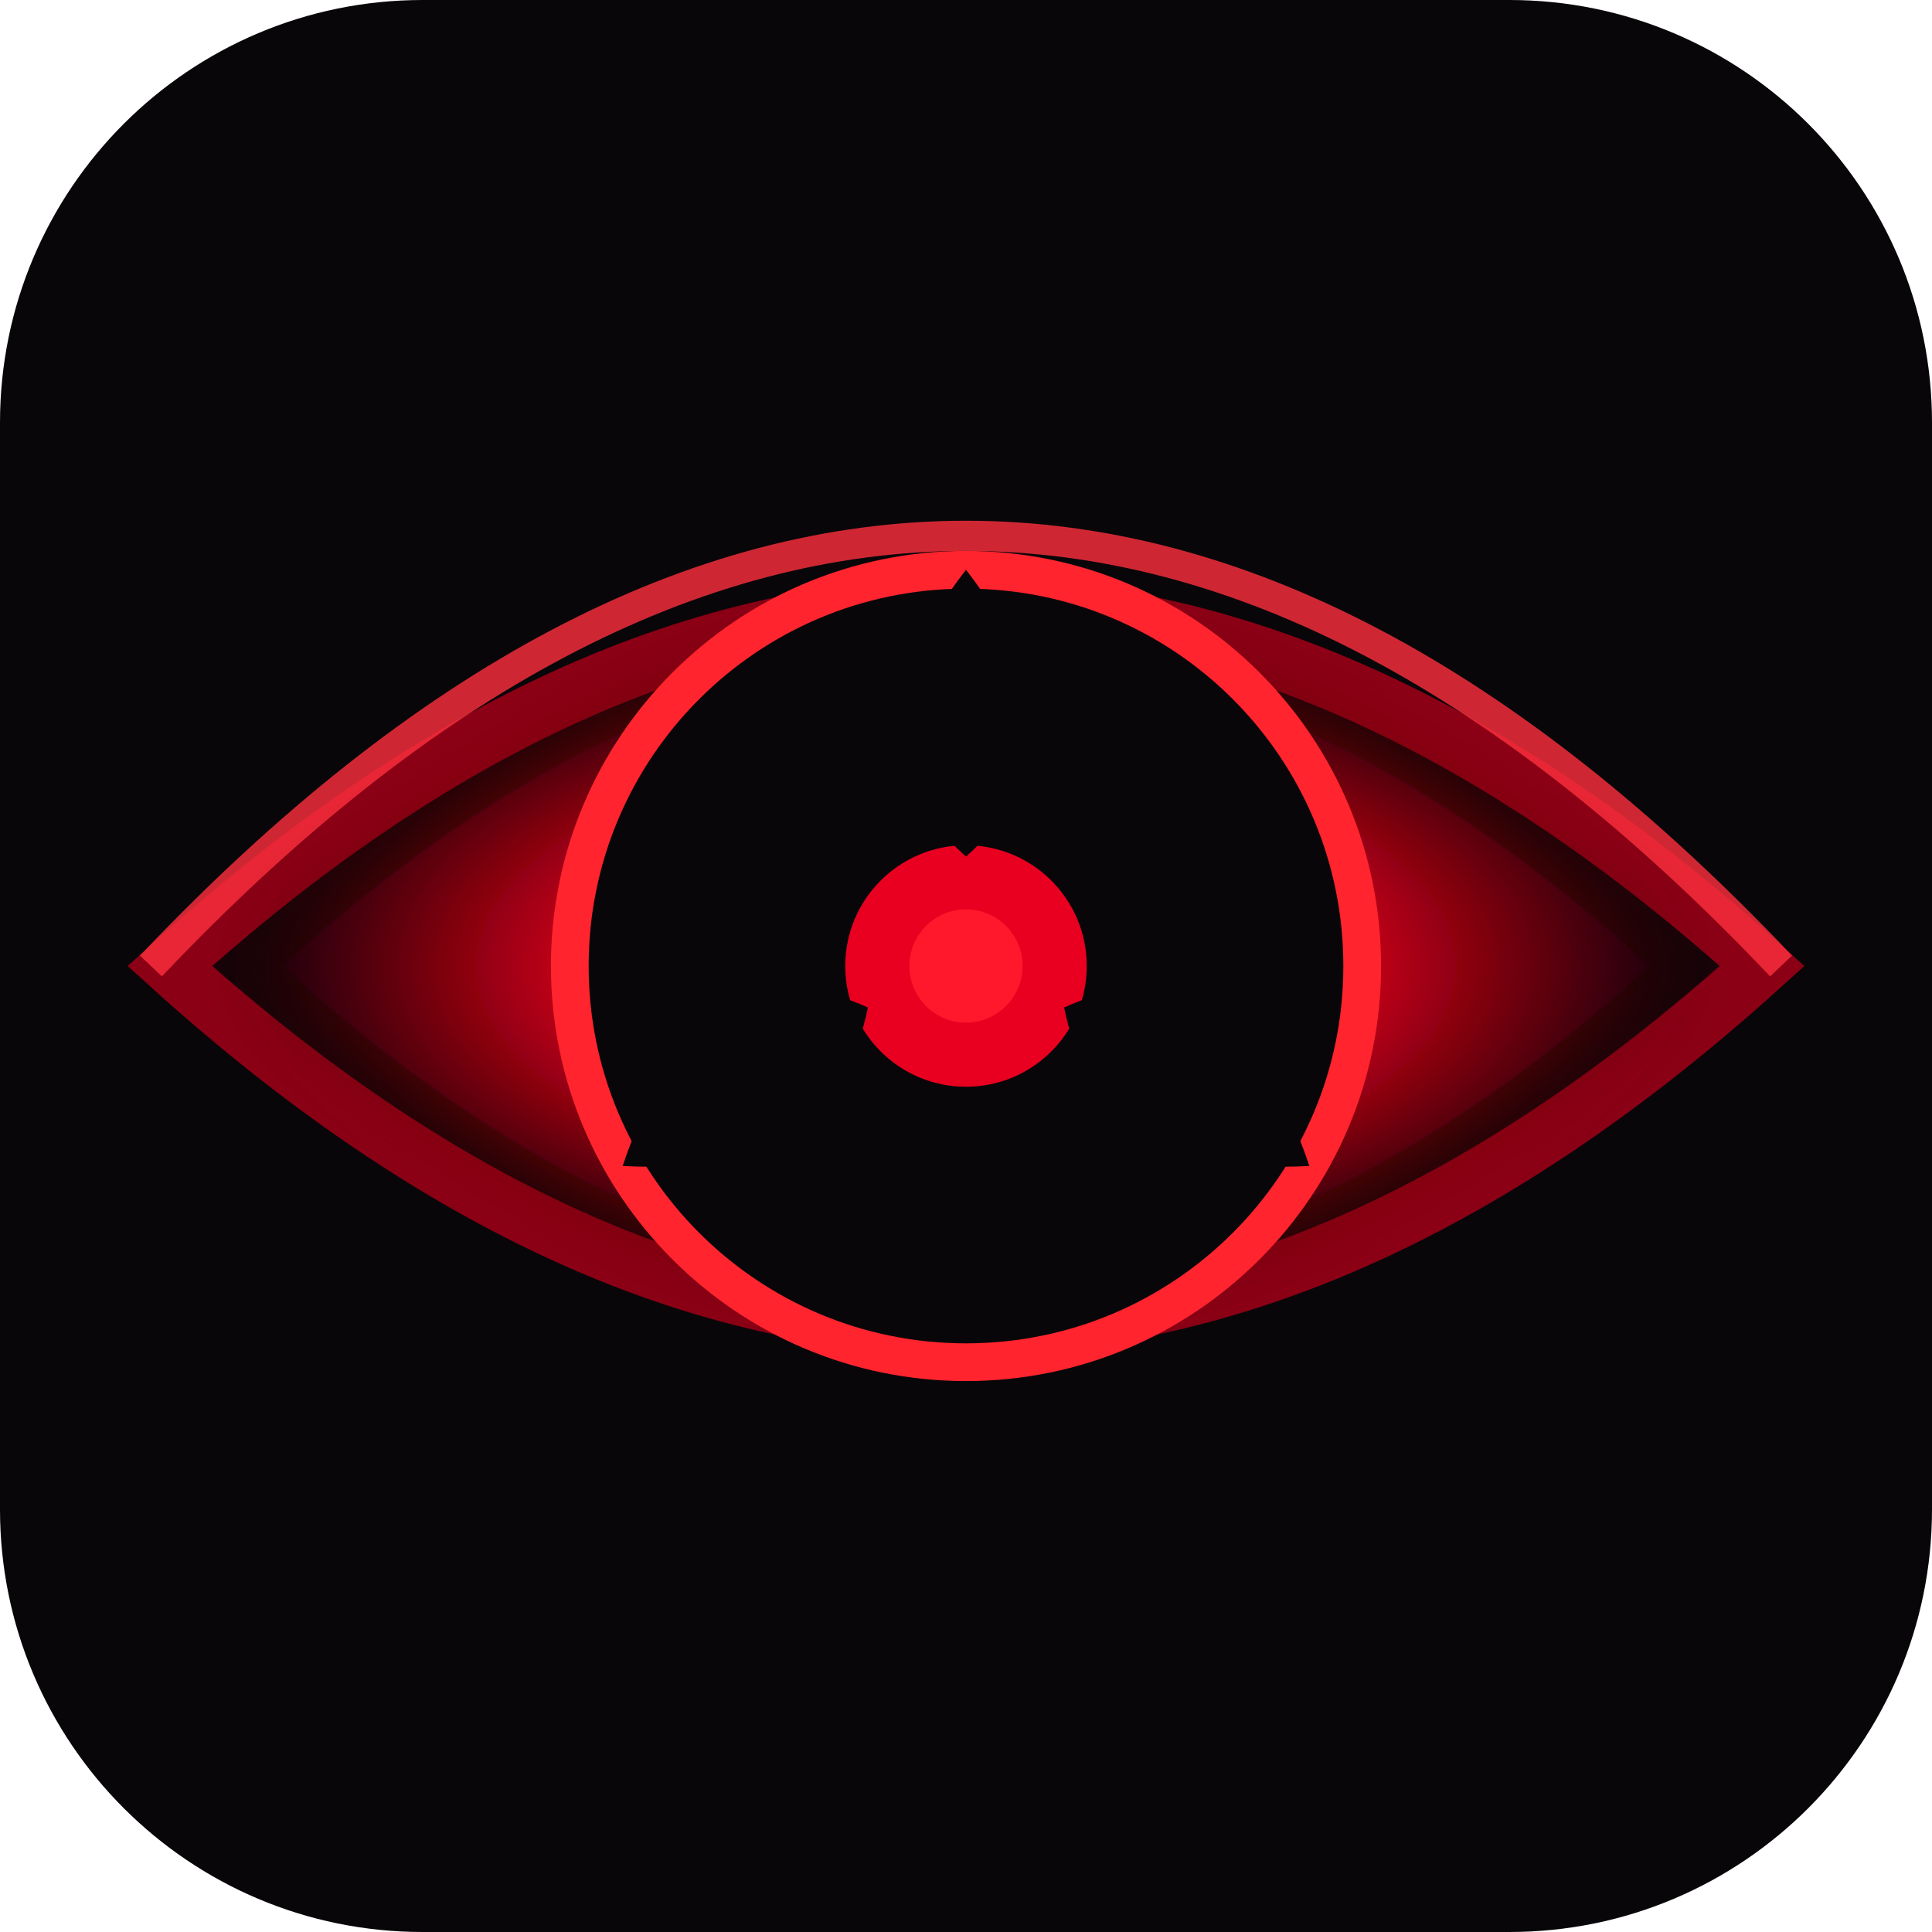
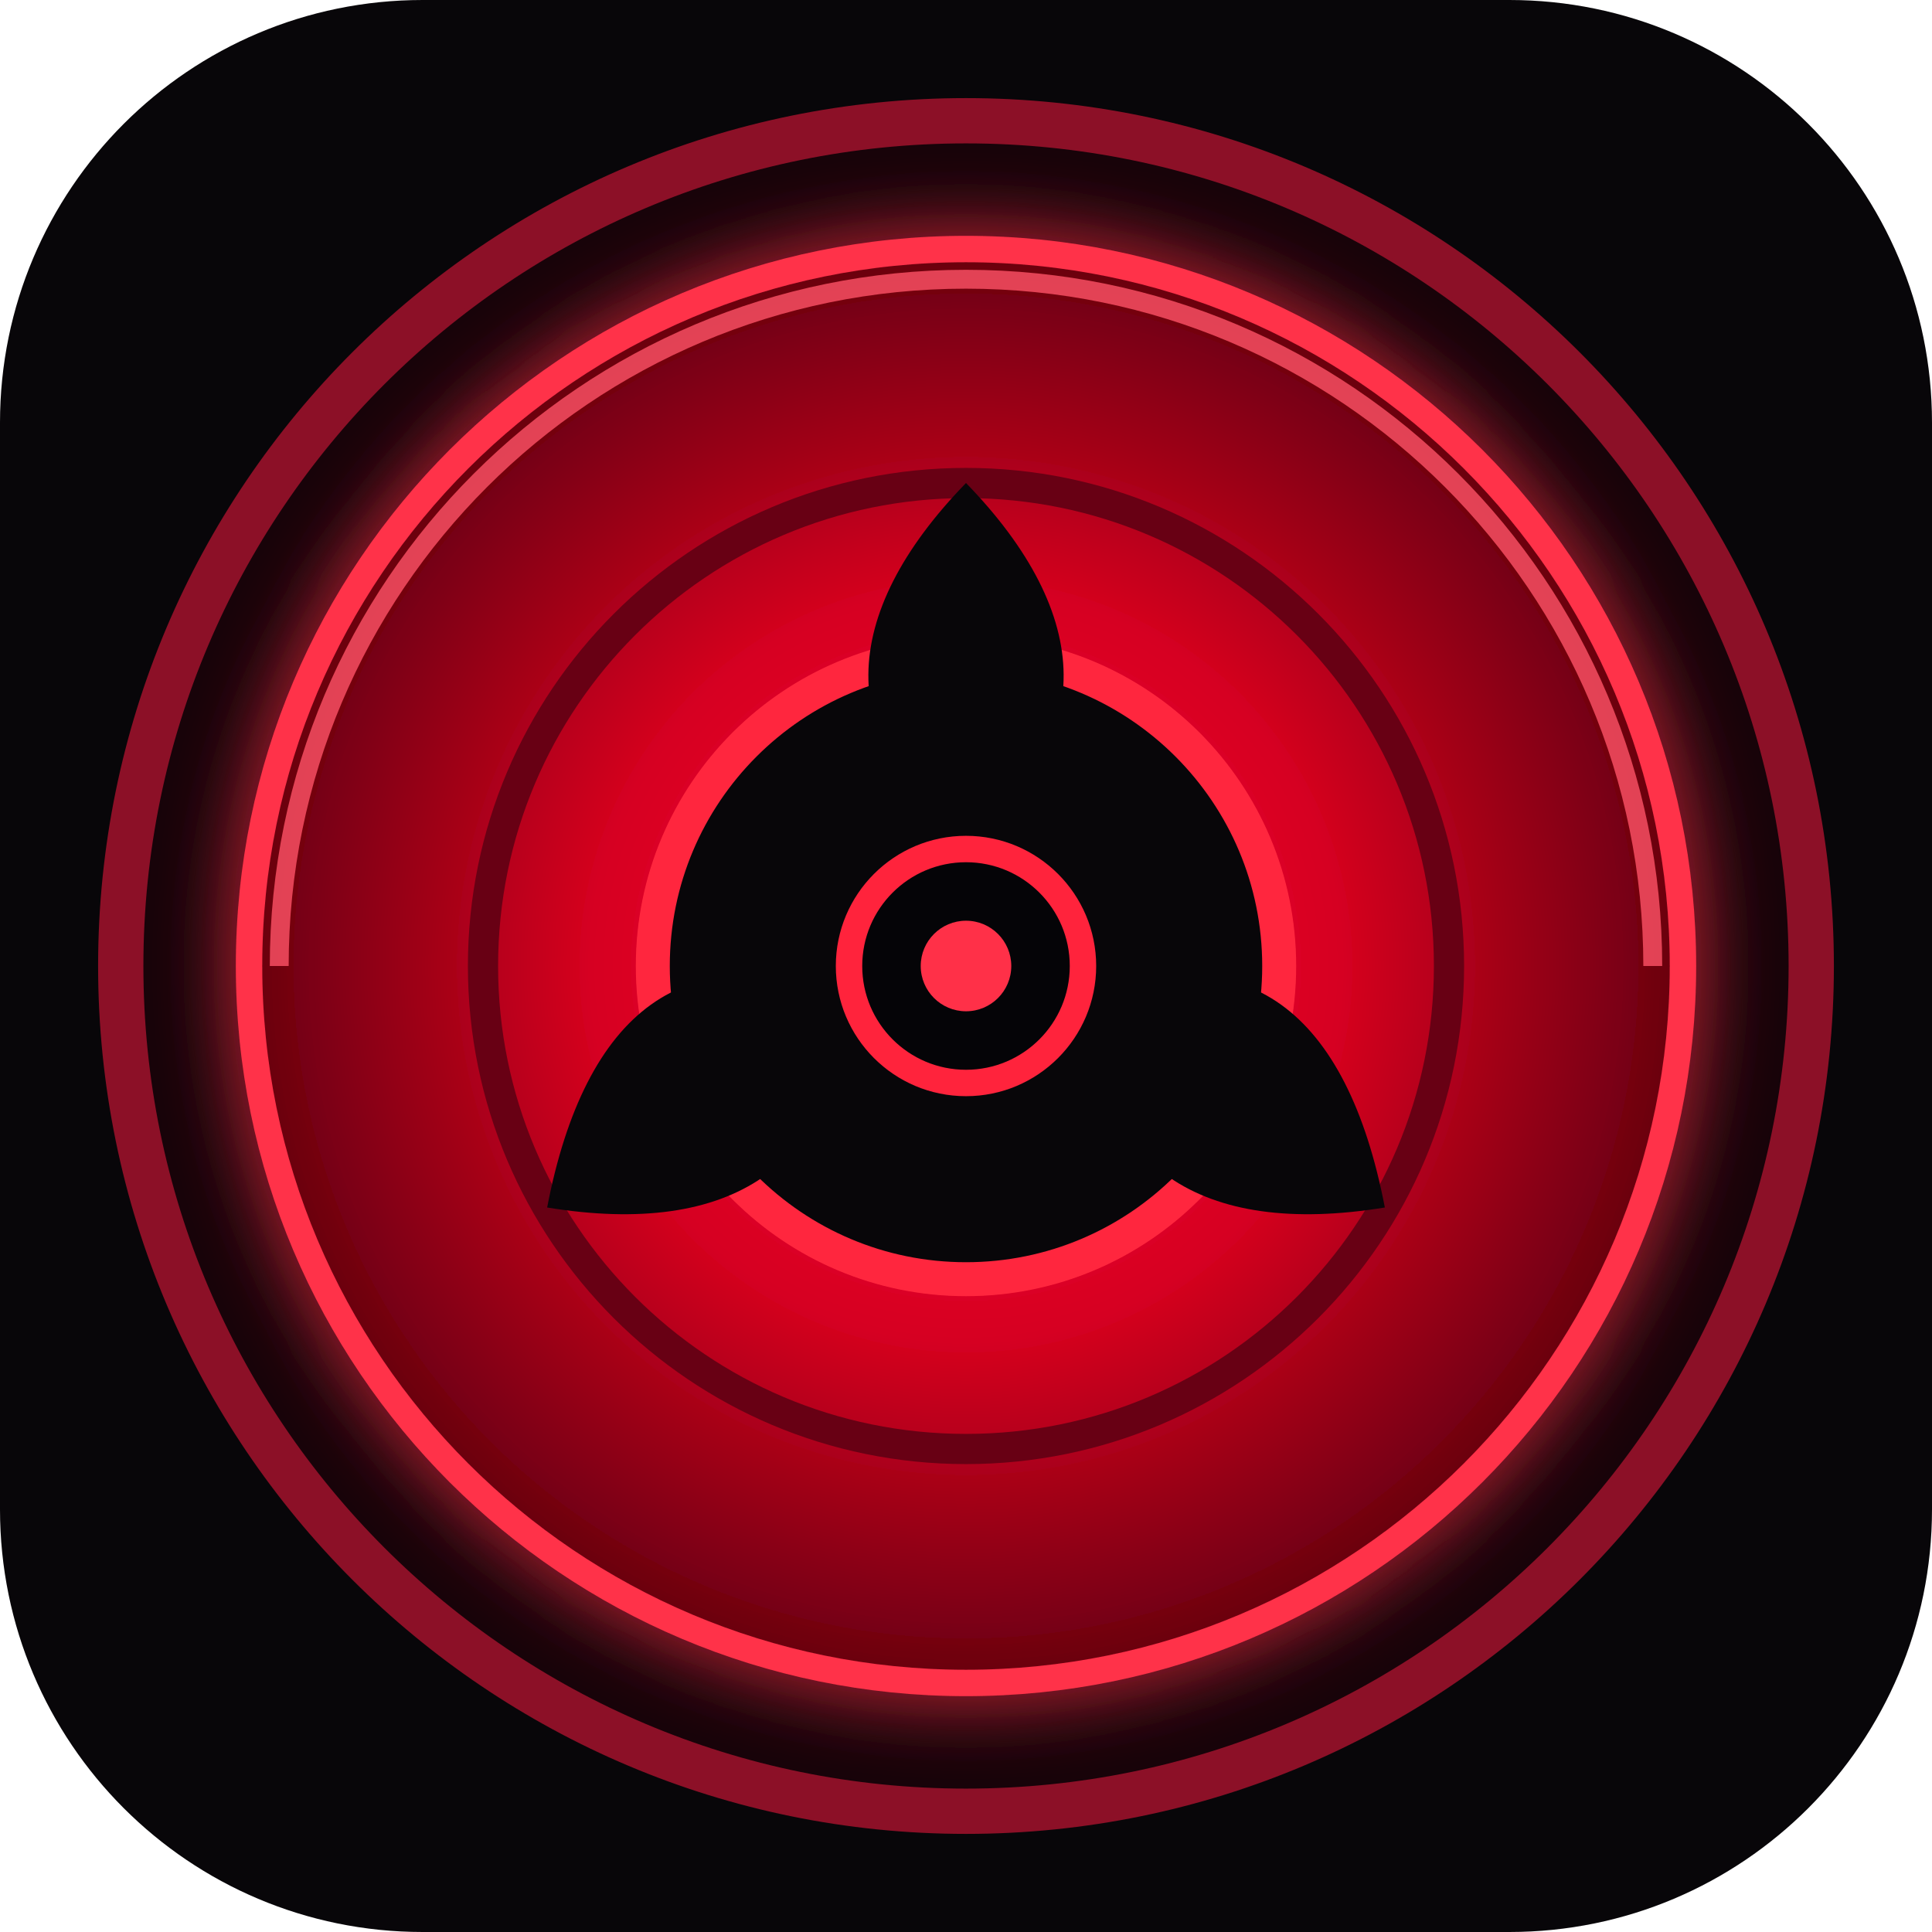
<svg xmlns="http://www.w3.org/2000/svg" viewBox="0 0 512 512">
  <defs>
-     <radialGradient id="g">
-       <stop stop-color="#ff4b4b" />
-       <stop offset=".58" stop-color="#c40016" />
-       <stop offset="1" stop-color="#250008" />
+     <radialGradient id="iris">
+       <stop stop-color="#ff3549" />
+       <stop offset=".52" stop-color="#d60020" />
+       <stop offset="1" stop-color="#65000f" />
    </radialGradient>
    <filter id="glow">
-       <feGaussianBlur stdDeviation="12" result="b" />
+       <feGaussianBlur stdDeviation="10" result="b" />
      <feMerge>
        <feMergeNode in="b" />
        <feMergeNode in="SourceGraphic" />
      </feMerge>
    </filter>
  </defs>
  <rect width="512" height="512" rx="112" fill="#080609" />
-   <path d="M45 256Q256 65 467 256Q256 447 45 256Z" fill="#170308" stroke="#8c0015" stroke-width="15" />
-   <path d="M75 256Q256 91 437 256Q256 421 75 256Z" fill="url(#g)" filter="url(#glow)" />
-   <circle cx="256" cy="256" r="105" fill="#090609" stroke="#ff242e" stroke-width="10" />
-   <circle cx="256" cy="256" r="32" fill="#e90020" />
+   <circle cx="256" cy="256" r="224" fill="#170309" stroke="#8c1027" stroke-width="12" />
+   <circle cx="256" cy="256" r="190" fill="url(#iris)" stroke="#ff3048" stroke-width="7" filter="url(#glow)" />
+   <circle cx="256" cy="256" r="128" fill="none" stroke="#680014" stroke-width="8" />
+   <circle cx="256" cy="256" r="83" fill="#080609" stroke="#ff263e" stroke-width="9" />
  <g fill="#080609">
-     <path d="M256 151q-35 45 0 76 35-31 0-76Z" />
-     <path d="M165 309q56 3 65-42-44-20-65 42Z" />
-     <path d="M347 309q-56 3-65-42 44-20 65 42Z" />
+     <path d="M256 128c-34 35-35 69 0 94 35-25 34-59 0-94Z" />
+     <path d="M145 320c49 8 77-11 79-55-42-18-69 3-79 55Z" />
+     <path d="M367 320c-49 8-77-11-79-55 42-18 69 3 79 55Z" />
  </g>
-   <circle cx="256" cy="256" r="15" fill="#ff182b" />
-   <path d="M40 256Q256 28 472 256" fill="none" stroke="#ff303d" stroke-width="8" opacity=".8" />
+   <circle cx="256" cy="256" r="31" fill="#050407" stroke="#ff233c" stroke-width="7" />
+   <circle cx="256" cy="256" r="12" fill="#ff3048" />
+   <path d="M74 256a182 182 0 0 1 364 0" fill="none" stroke="#ff5366" stroke-width="5" opacity=".8" />
</svg>
